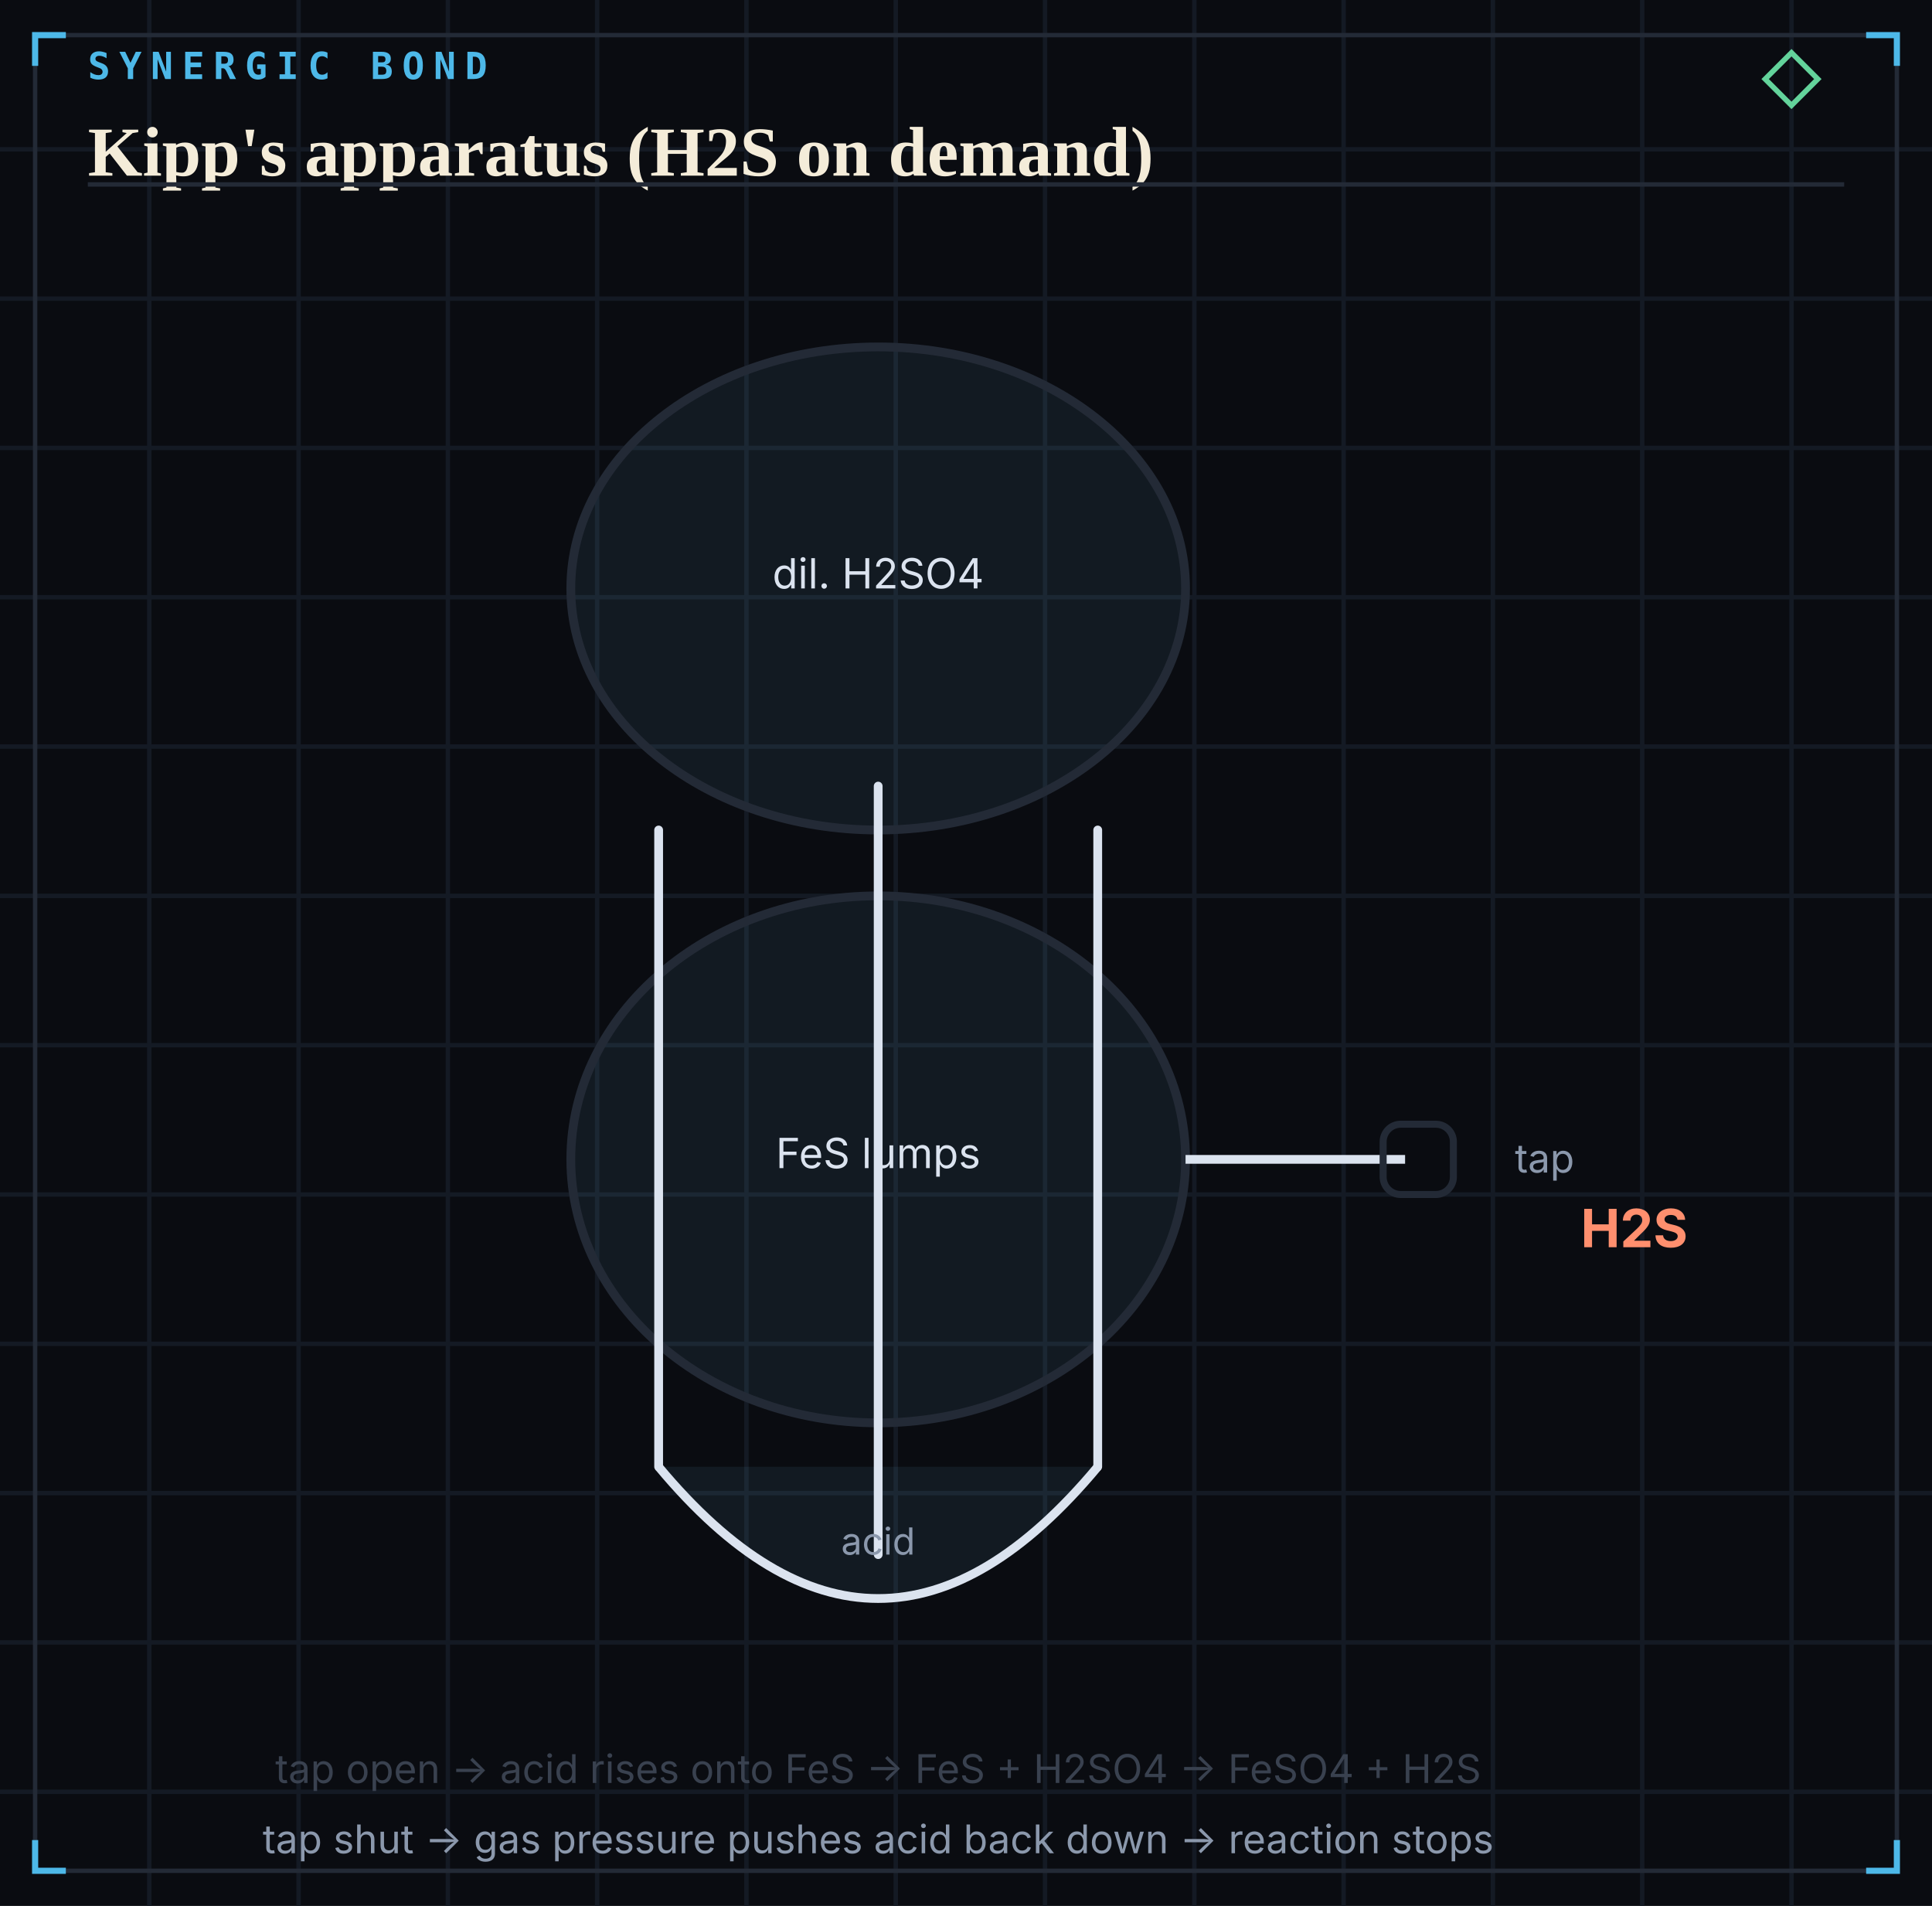
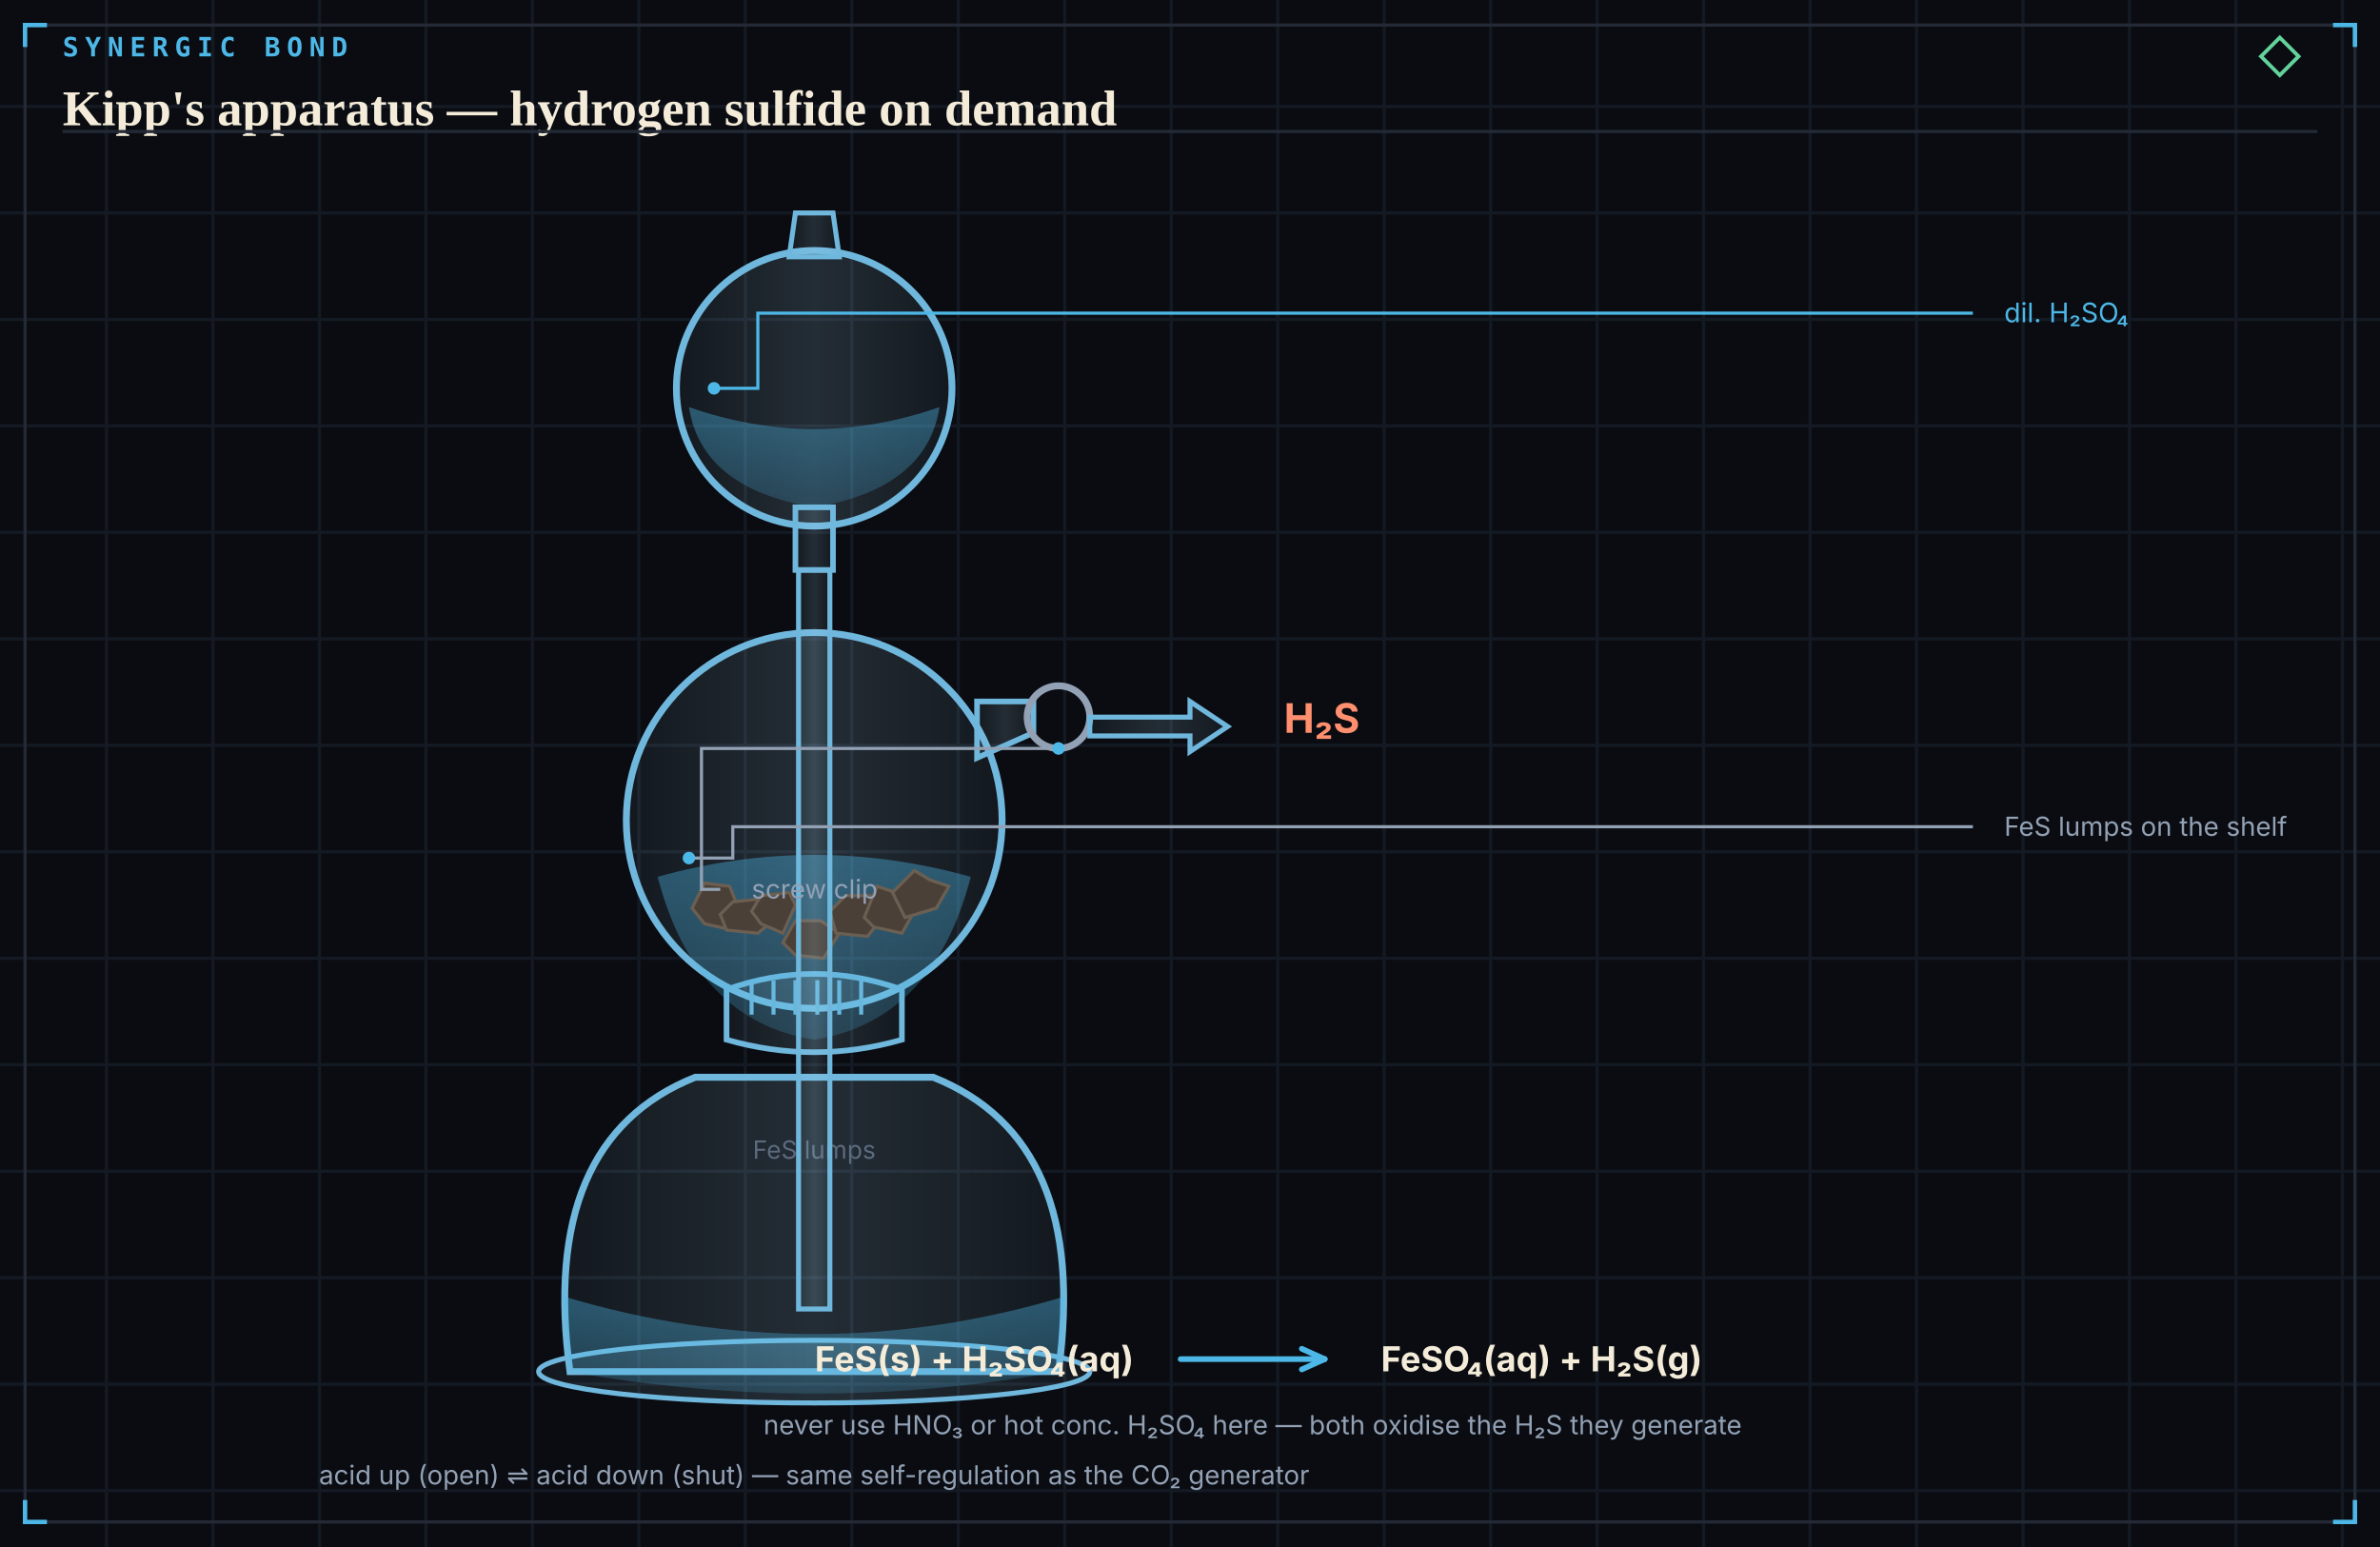
- <svg xmlns="http://www.w3.org/2000/svg" width="440" height="434" viewBox="0 0 440 434" font-family="'Inter','Helvetica Neue',Arial,'DejaVu Sans',sans-serif">
-   <rect width="440" height="434" fill="#0a0c11" />
+ <svg xmlns="http://www.w3.org/2000/svg" width="760" height="494" viewBox="0 0 760 494" font-family="'Inter','Helvetica Neue',Arial,'DejaVu Sans',sans-serif">
+   <defs>
+     <linearGradient id="okg" x1="0" y1="0" x2="1" y2="0">
+       <stop offset="0" stop-color="#a9dcf5" stop-opacity="0.06" />
+       <stop offset="0.5" stop-color="#a9dcf5" stop-opacity="0.16" />
+       <stop offset="1" stop-color="#a9dcf5" stop-opacity="0.06" />
+     </linearGradient>
+     <linearGradient id="oka" x1="0" y1="0" x2="0" y2="1">
+       <stop offset="0" stop-color="#4db8e8" stop-opacity="0.4" />
+       <stop offset="1" stop-color="#4db8e8" stop-opacity="0.2" />
+     </linearGradient>
+   </defs>
+   <rect width="760" height="494" fill="#0a0c11" />
  <g stroke="#141a24" stroke-width="1">
-     <line x1="34" y1="0" x2="34" y2="434" />
-     <line x1="68" y1="0" x2="68" y2="434" />
-     <line x1="102" y1="0" x2="102" y2="434" />
-     <line x1="136" y1="0" x2="136" y2="434" />
-     <line x1="170" y1="0" x2="170" y2="434" />
-     <line x1="204" y1="0" x2="204" y2="434" />
-     <line x1="238" y1="0" x2="238" y2="434" />
-     <line x1="272" y1="0" x2="272" y2="434" />
-     <line x1="306" y1="0" x2="306" y2="434" />
-     <line x1="340" y1="0" x2="340" y2="434" />
-     <line x1="374" y1="0" x2="374" y2="434" />
-     <line x1="408" y1="0" x2="408" y2="434" />
-     <line x1="0" y1="34" x2="440" y2="34" />
-     <line x1="0" y1="68" x2="440" y2="68" />
-     <line x1="0" y1="102" x2="440" y2="102" />
-     <line x1="0" y1="136" x2="440" y2="136" />
-     <line x1="0" y1="170" x2="440" y2="170" />
-     <line x1="0" y1="204" x2="440" y2="204" />
-     <line x1="0" y1="238" x2="440" y2="238" />
-     <line x1="0" y1="272" x2="440" y2="272" />
-     <line x1="0" y1="306" x2="440" y2="306" />
-     <line x1="0" y1="340" x2="440" y2="340" />
-     <line x1="0" y1="374" x2="440" y2="374" />
-     <line x1="0" y1="408" x2="440" y2="408" />
+     <line x1="34" y1="0" x2="34" y2="494" />
+     <line x1="68" y1="0" x2="68" y2="494" />
+     <line x1="102" y1="0" x2="102" y2="494" />
+     <line x1="136" y1="0" x2="136" y2="494" />
+     <line x1="170" y1="0" x2="170" y2="494" />
+     <line x1="204" y1="0" x2="204" y2="494" />
+     <line x1="238" y1="0" x2="238" y2="494" />
+     <line x1="272" y1="0" x2="272" y2="494" />
+     <line x1="306" y1="0" x2="306" y2="494" />
+     <line x1="340" y1="0" x2="340" y2="494" />
+     <line x1="374" y1="0" x2="374" y2="494" />
+     <line x1="408" y1="0" x2="408" y2="494" />
+     <line x1="442" y1="0" x2="442" y2="494" />
+     <line x1="476" y1="0" x2="476" y2="494" />
+     <line x1="510" y1="0" x2="510" y2="494" />
+     <line x1="544" y1="0" x2="544" y2="494" />
+     <line x1="578" y1="0" x2="578" y2="494" />
+     <line x1="612" y1="0" x2="612" y2="494" />
+     <line x1="646" y1="0" x2="646" y2="494" />
+     <line x1="680" y1="0" x2="680" y2="494" />
+     <line x1="714" y1="0" x2="714" y2="494" />
+     <line x1="748" y1="0" x2="748" y2="494" />
+     <line x1="0" y1="34" x2="760" y2="34" />
+     <line x1="0" y1="68" x2="760" y2="68" />
+     <line x1="0" y1="102" x2="760" y2="102" />
+     <line x1="0" y1="136" x2="760" y2="136" />
+     <line x1="0" y1="170" x2="760" y2="170" />
+     <line x1="0" y1="204" x2="760" y2="204" />
+     <line x1="0" y1="238" x2="760" y2="238" />
+     <line x1="0" y1="272" x2="760" y2="272" />
+     <line x1="0" y1="306" x2="760" y2="306" />
+     <line x1="0" y1="340" x2="760" y2="340" />
+     <line x1="0" y1="374" x2="760" y2="374" />
+     <line x1="0" y1="408" x2="760" y2="408" />
+     <line x1="0" y1="442" x2="760" y2="442" />
+     <line x1="0" y1="476" x2="760" y2="476" />
  </g>
-   <rect x="8" y="8" width="424" height="418" fill="none" stroke="#232a36" stroke-width="1" />
+   <rect x="8" y="8" width="744" height="478" fill="none" stroke="#232a36" stroke-width="1" />
  <path d="M 8 15 L 8 8 L 15 8" stroke="#4db8e8" stroke-width="1.4" fill="none" />
-   <path d="M 432 15 L 432 8 L 425 8" stroke="#4db8e8" stroke-width="1.4" fill="none" />
-   <path d="M 8 419 L 8 426 L 15 426" stroke="#4db8e8" stroke-width="1.4" fill="none" />
-   <path d="M 432 419 L 432 426 L 425 426" stroke="#4db8e8" stroke-width="1.4" fill="none" />
+   <path d="M 752 15 L 752 8 L 745 8" stroke="#4db8e8" stroke-width="1.4" fill="none" />
+   <path d="M 8 479 L 8 486 L 15 486" stroke="#4db8e8" stroke-width="1.4" fill="none" />
+   <path d="M 752 479 L 752 486 L 745 486" stroke="#4db8e8" stroke-width="1.4" fill="none" />
  <text x="20" y="18" font-size="8.5" font-weight="bold" fill="#4db8e8" text-anchor="start" font-family="'SF Mono','DejaVu Sans Mono',ui-monospace,Menlo,monospace" letter-spacing="0.24em">SYNERGIC BOND</text>
-   <path d="M 408 12 l 6 6 l -6 6 l -6 -6 z" fill="none" stroke="#63d39b" stroke-width="1.2" />
-   <text x="20" y="40" font-size="16" font-weight="bold" fill="#f4ecd9" text-anchor="start" font-family="'Georgia','Times New Roman',serif">Kipp's apparatus  (H2S on demand)</text>
-   <line x1="20" y1="42" x2="420" y2="42" stroke="#232a36" stroke-width="1" />
+   <path d="M 728 12 l 6 6 l -6 6 l -6 -6 z" fill="none" stroke="#63d39b" stroke-width="1.2" />
+   <text x="20" y="40" font-size="16" font-weight="bold" fill="#f4ecd9" text-anchor="start" font-family="'Georgia','Times New Roman',serif">Kipp's apparatus — hydrogen sulfide on demand</text>
+   <line x1="20" y1="42" x2="740" y2="42" stroke="#232a36" stroke-width="1" />
  <g transform="translate(0,34)">
-     <ellipse cx="200" cy="100" rx="70" ry="55" fill="rgba(120,190,235,0.08)" stroke="#232a36" stroke-width="2" />
-     <ellipse cx="200" cy="230" rx="70" ry="60" fill="rgba(120,190,235,0.08)" stroke="#232a36" stroke-width="2" />
-     <path d="M 150 300 Q 200 360 250 300" fill="rgba(120,190,235,0.08)" stroke="#dbe3ef" stroke-width="2" stroke-linejoin="round" />
-     <line x1="150.0" y1="300.0" x2="150.0" y2="155.0" stroke="#dbe3ef" stroke-width="2" stroke-linecap="round" />
-     <line x1="250.0" y1="300.0" x2="250.0" y2="155.0" stroke="#dbe3ef" stroke-width="2" stroke-linecap="round" />
-     <line x1="200.0" y1="145.0" x2="200.0" y2="320.0" stroke="#dbe3ef" stroke-width="2" stroke-linecap="round" />
-     <text x="200.0" y="100.0" font-size="9.5" font-weight="normal" fill="#dbe3ef" text-anchor="middle">dil. H2SO4</text>
-     <text x="200.0" y="232.0" font-size="9.5" font-weight="normal" fill="#dbe3ef" text-anchor="middle">FeS lumps</text>
-     <text x="200.0" y="320.0" font-size="8.5" font-weight="normal" fill="#8b98ac" text-anchor="middle">acid</text>
-     <path d="M 270.0 230.0 L 320.0 230.0" fill="none" stroke="#dbe3ef" stroke-width="2" stroke-linejoin="round" />
-     <rect x="315" y="222" width="16" height="16" rx="4" fill="none" stroke="#232a36" stroke-width="1.6" />
-     <text x="345.0" y="233.0" font-size="9" font-weight="normal" fill="#8b98ac" text-anchor="start">tap</text>
-     <text x="360.0" y="250.0" font-size="12" font-weight="bold" fill="#ff8f6e" text-anchor="start">H2S</text>
-     <text x="200.0" y="372.0" font-size="9" font-weight="normal" fill="#39414f" text-anchor="middle">tap open -&gt; acid rises onto FeS -&gt; FeS + H2SO4 -&gt; FeSO4 + H2S</text>
-     <text x="200.0" y="388.0" font-size="9" font-weight="normal" fill="#8b98ac" text-anchor="middle">tap shut -&gt; gas pressure pushes acid back down -&gt; reaction stops</text>
+     <ellipse cx="260" cy="404" rx="88" ry="10" fill="url(#okg)" stroke="#6fb7dc" stroke-width="1.6" />
+     <path d="M 182 404 Q 172 330 222 310 L 298 310 Q 348 330 338 404 Z" fill="url(#okg)" stroke="#6fb7dc" stroke-width="2.2" />
+     <path d="M 180 380 Q 260 404 340 380 L 338 404 Q 260 418 182 404 Z" fill="url(#oka)" />
+     <circle cx="260" cy="228" r="60" fill="url(#okg)" stroke="#6fb7dc" stroke-width="2.2" />
+     <path d="M 232 282 Q 260 272 288 282 L 288 298 Q 260 306 232 298 Z" fill="url(#okg)" stroke="#6fb7dc" stroke-width="1.8" />
+     <line x1="240" y1="279" x2="240" y2="290" stroke="#6fb7dc" stroke-width="1.3" />
+     <line x1="247" y1="279" x2="247" y2="290" stroke="#6fb7dc" stroke-width="1.3" />
+     <line x1="254" y1="279" x2="254" y2="290" stroke="#6fb7dc" stroke-width="1.3" />
+     <line x1="261" y1="279" x2="261" y2="290" stroke="#6fb7dc" stroke-width="1.3" />
+     <line x1="268" y1="279" x2="268" y2="290" stroke="#6fb7dc" stroke-width="1.3" />
+     <line x1="275" y1="279" x2="275" y2="290" stroke="#6fb7dc" stroke-width="1.3" />
+     <path d="M 210 246 Q 260 232 310 246 Q 298 292 260 298 Q 222 292 210 246 Z" fill="url(#oka)" />
+     <polygon points="235,254 234,263 225,261 221,256 225,248 233,249" fill="#4a4038" stroke="#6b5f52" stroke-width="1" />
+     <polygon points="248,259 242,264 232,263 230,258 234,254 243,253" fill="#4a4038" stroke="#6b5f52" stroke-width="1" />
+     <polygon points="254,255 250,264 243,261 240,257 243,252 252,251" fill="#4a4038" stroke="#6b5f52" stroke-width="1" />
+     <polygon points="268,264 263,272 254,271 250,267 254,260 262,260" fill="#4a4038" stroke="#6b5f52" stroke-width="1" />
+     <polygon points="281,260 277,265 267,264 265,257 270,252 278,252" fill="#4a4038" stroke="#6b5f52" stroke-width="1" />
+     <polygon points="292,257 288,264 279,262 276,259 280,249 289,252" fill="#4a4038" stroke="#6b5f52" stroke-width="1" />
+     <polygon points="303,249 299,256 289,259 285,251 292,244 297,247" fill="#4a4038" stroke="#6b5f52" stroke-width="1" />
+     <text x="260.0" y="336.0" font-size="8" font-weight="normal" fill="#5c6a7e" text-anchor="middle">FeS lumps</text>
+     <circle cx="260" cy="90" r="44" fill="url(#okg)" stroke="#6fb7dc" stroke-width="2.2" />
+     <path d="M 252 48 L 268 48 L 266 34 L 254 34 Z" fill="url(#okg)" stroke="#6fb7dc" stroke-width="1.6" />
+     <path d="M 220 96 Q 260 110 300 96 Q 296 122 260 128 Q 224 122 220 96 Z" fill="url(#oka)" />
+     <path d="M 254 128 L 254 148 L 266 148 L 266 128 Z" fill="url(#okg)" stroke="#6fb7dc" stroke-width="1.8" />
+     <path d="M 255 148 L 255 384 L 265 384 L 265 148 Z" fill="url(#okg)" stroke="#6fb7dc" stroke-width="1.6" />
+     <path d="M 312 190 L 330 190 L 330 200 L 312 208 Z" fill="url(#okg)" stroke="#6fb7dc" stroke-width="1.8" />
+     <circle cx="338" cy="195" r="10" fill="none" stroke="#93a1b5" stroke-width="2.2" />
+     <path d="M 348 195 L 380 195 L 380 190 L 392 198 L 380 206 L 380 201 L 348 201 Z" fill="url(#okg)" stroke="#6fb7dc" stroke-width="1.6" />
+     <text x="410.0" y="200.0" font-size="13" font-weight="bold" fill="#ff8f6e" text-anchor="start">H₂S</text>
+     <path d="M 228.0 90.0 L 242.0 90.0 L 242.0 66.0 L 630.0 66.0" fill="none" stroke="#4db8e8" stroke-width="1" />
+     <circle cx="228.0" cy="90.0" r="2" fill="#4db8e8" />
+     <text x="640.0" y="68.9" font-size="8.6" font-weight="normal" fill="#4db8e8" text-anchor="start">dil. H₂SO₄</text>
+     <path d="M 338.0 205.0 L 224.0 205.0 L 224.0 250.0 L 230.0 250.0" fill="none" stroke="#93a1b5" stroke-width="1" />
+     <circle cx="338.0" cy="205.0" r="2" fill="#4db8e8" />
+     <text x="240.0" y="252.9" font-size="8.4" font-weight="normal" fill="#93a1b5" text-anchor="start">screw clip</text>
+     <path d="M 220.0 240.0 L 234.0 240.0 L 234.0 230.0 L 630.0 230.0" fill="none" stroke="#93a1b5" stroke-width="1" />
+     <circle cx="220.0" cy="240.0" r="2" fill="#4db8e8" />
+     <text x="640.0" y="232.9" font-size="8.4" font-weight="normal" fill="#93a1b5" text-anchor="start">FeS lumps on the shelf</text>
+     <text x="260.0" y="440.0" font-size="8.4" font-weight="normal" fill="#93a1b5" text-anchor="middle">acid up (open) ⇌ acid down (shut) — same self-regulation as the CO₂ generator</text>
+     <text x="260.2" y="403.9" font-size="11" font-weight="bold" fill="#f4ecd9" text-anchor="start">FeS(s) + H₂SO₄(aq)</text>
+     <line x1="377.0" y1="400.0" x2="423.0" y2="400.0" stroke="#4db8e8" stroke-width="1.8" stroke-linecap="round" />
+     <line x1="423.0" y1="400.0" x2="415.7" y2="396.7" stroke="#4db8e8" stroke-width="1.8" stroke-linecap="round" />
+     <line x1="423.0" y1="400.0" x2="415.7" y2="403.3" stroke="#4db8e8" stroke-width="1.8" stroke-linecap="round" />
+     <text x="441.0" y="403.9" font-size="11" font-weight="bold" fill="#f4ecd9" text-anchor="start">FeSO₄(aq) + H₂S(g)</text>
+     <text x="400.0" y="424.0" font-size="8.4" font-weight="normal" fill="#93a1b5" text-anchor="middle">never use HNO₃ or hot conc. H₂SO₄ here — both oxidise the H₂S they generate</text>
  </g>
</svg>
